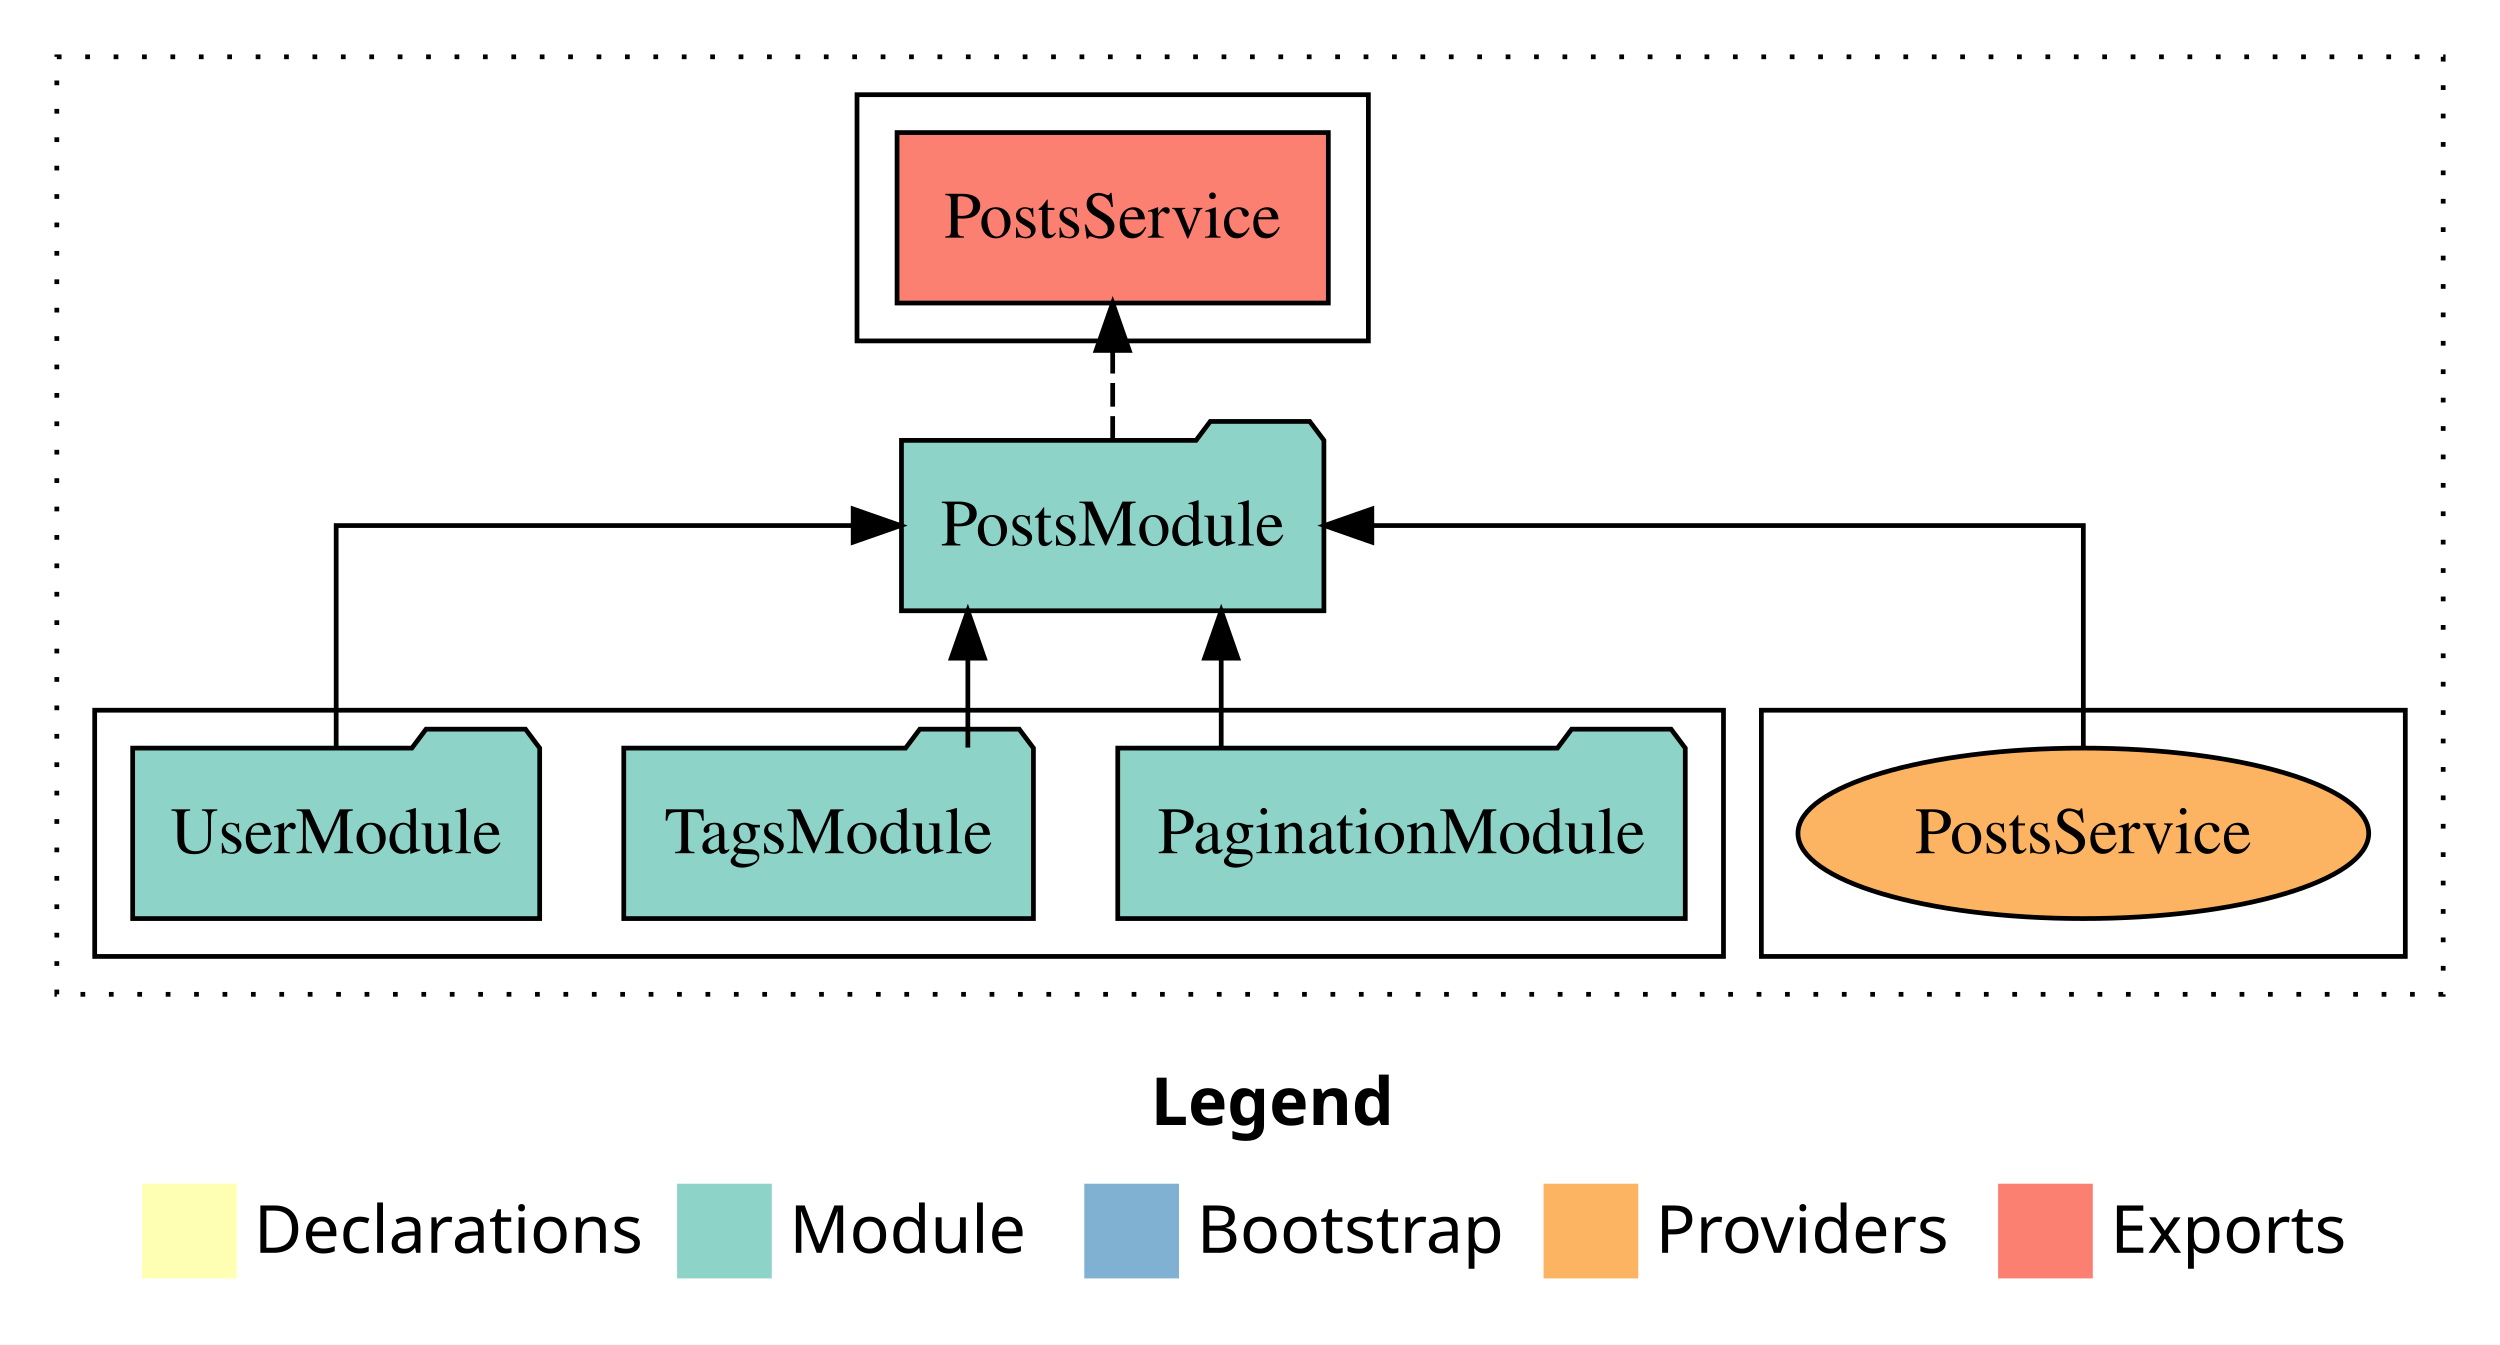
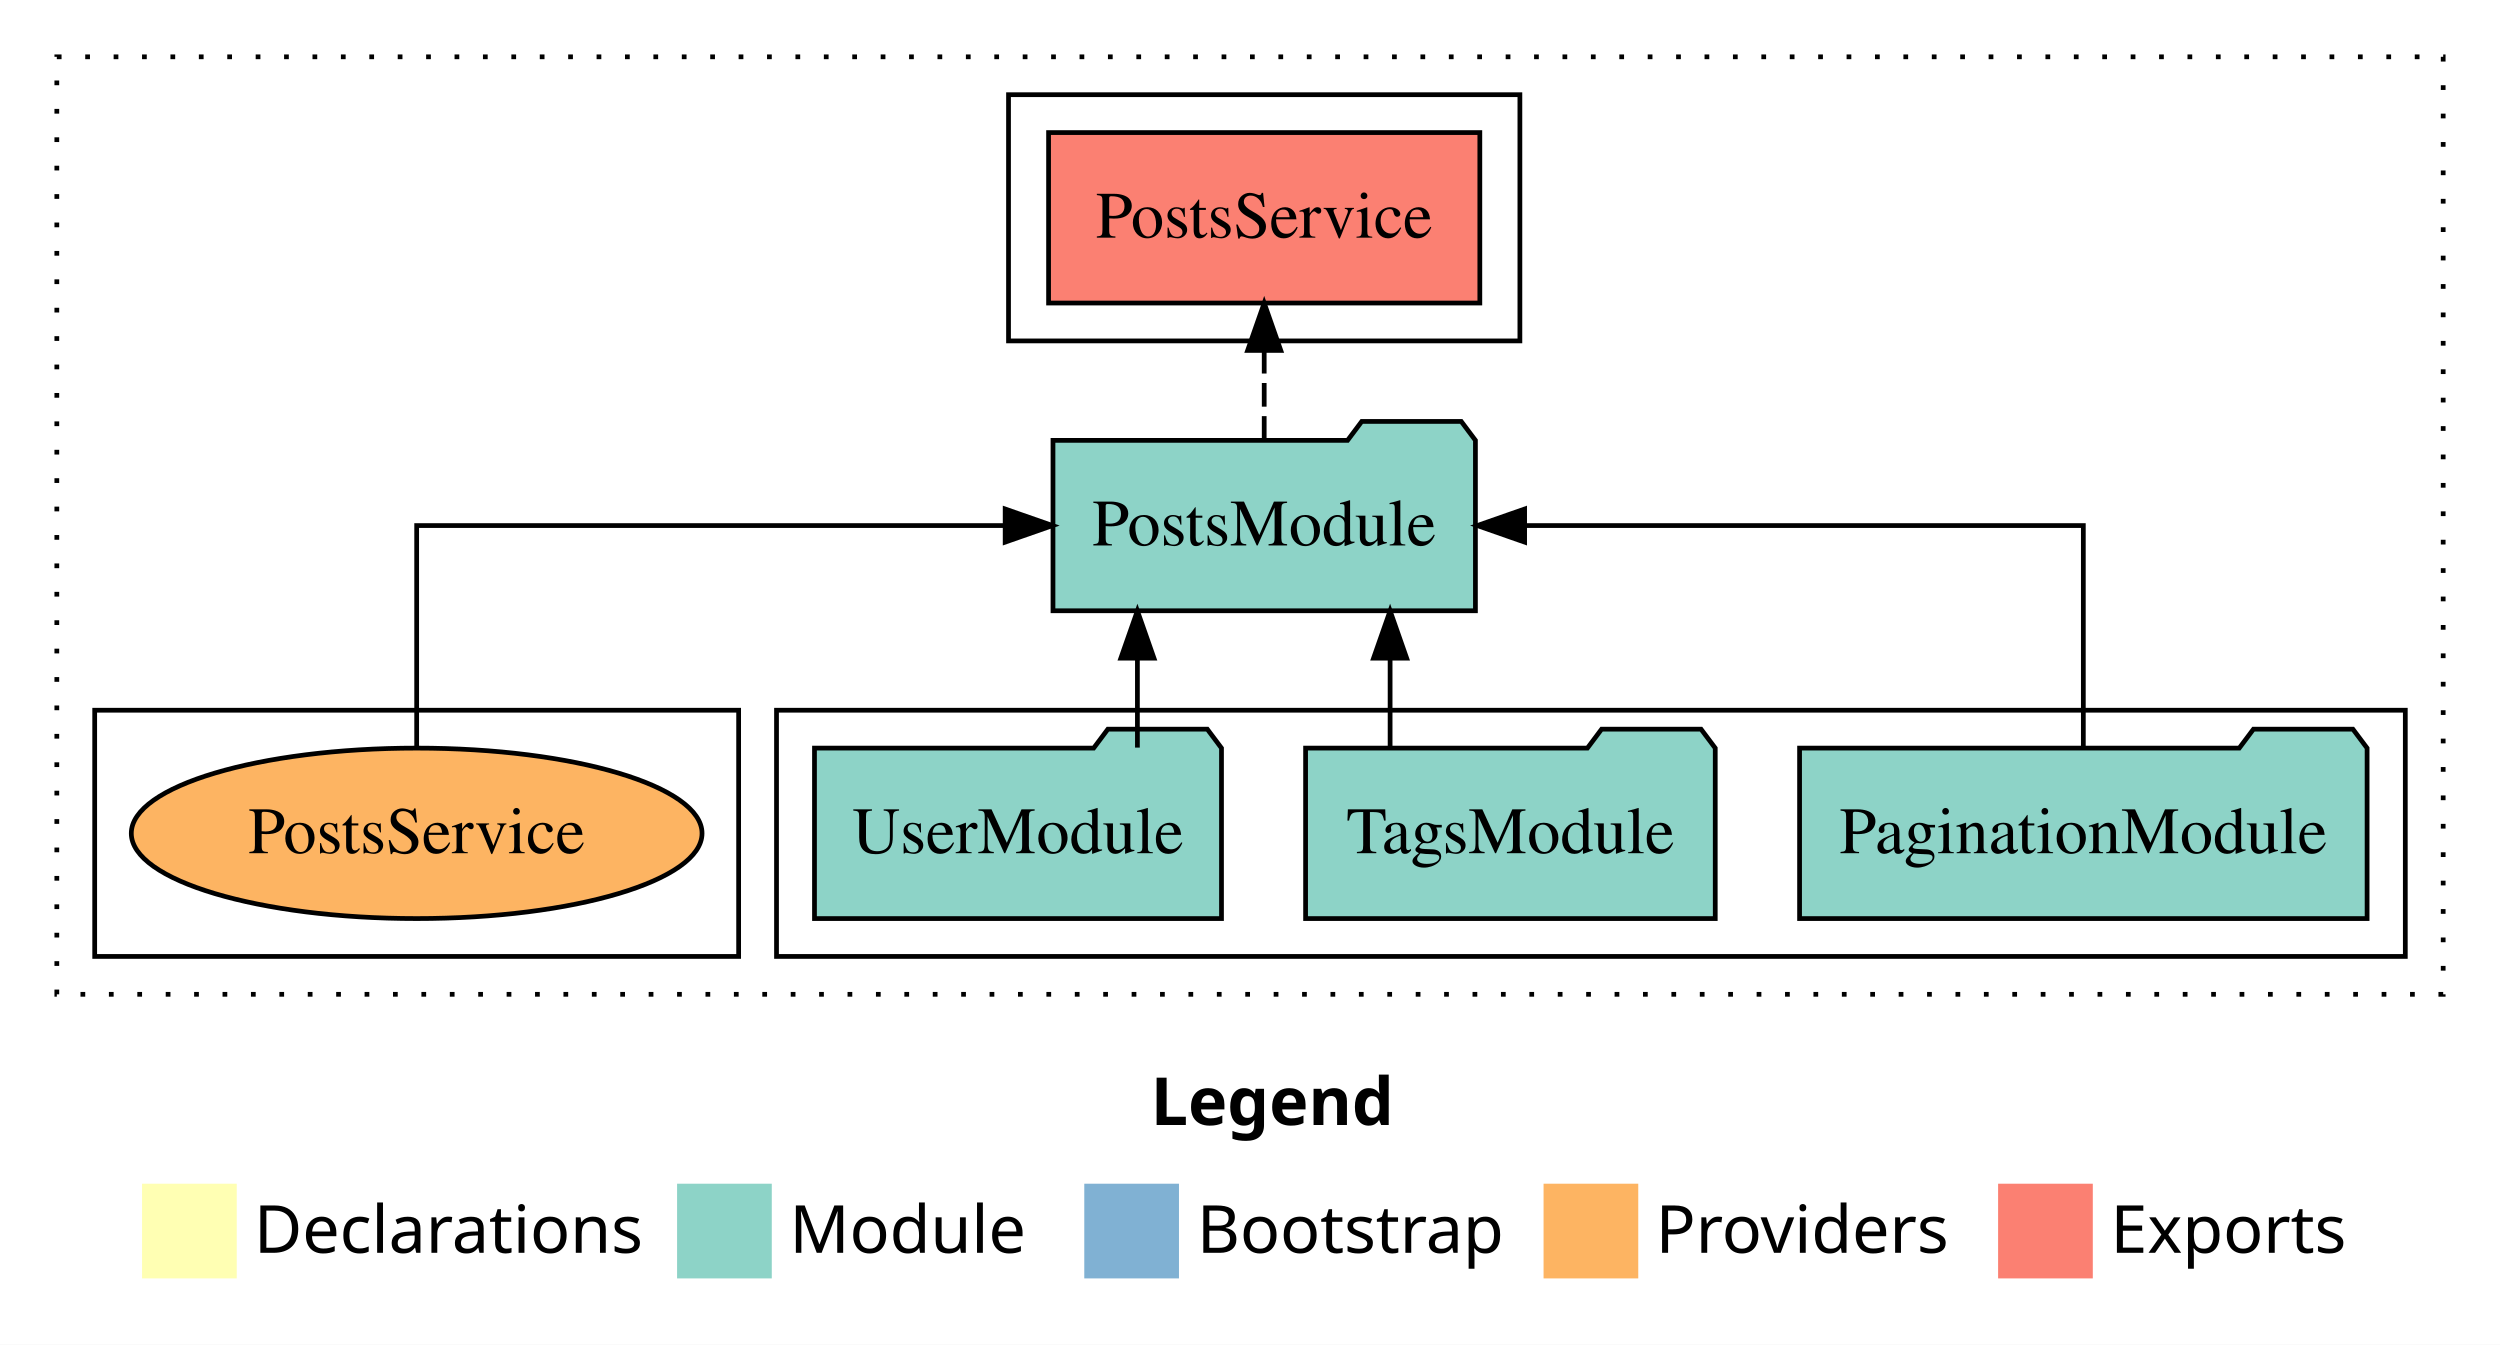
<svg xmlns="http://www.w3.org/2000/svg" width="528pt" height="284pt" viewBox="0.00 0.00 528.00 284.00">
  <g id="graph0" class="graph" transform="scale(1 1) rotate(0) translate(4 280)">
    <polygon fill="white" stroke="transparent" points="-4,4 -4,-280 524,-280 524,4 -4,4" />
    <text text-anchor="start" x="239.01" y="-42.4" font-family="Times-12" font-weight="bold" font-size="14.00">Legend</text>
    <polygon fill="#ffffb3" stroke="transparent" points="26,-10 26,-30 46,-30 46,-10 26,-10" />
    <text text-anchor="start" x="49.63" y="-15.4" font-family="Times-12" font-size="14.00">  Declarations</text>
    <polygon fill="#8dd3c7" stroke="transparent" points="139,-10 139,-30 159,-30 159,-10 139,-10" />
    <text text-anchor="start" x="162.73" y="-15.4" font-family="Times-12" font-size="14.00">  Module</text>
    <polygon fill="#80b1d3" stroke="transparent" points="225,-10 225,-30 245,-30 245,-10 225,-10" />
    <text text-anchor="start" x="248.78" y="-15.4" font-family="Times-12" font-size="14.00">  Bootstrap</text>
    <polygon fill="#fdb462" stroke="transparent" points="322,-10 322,-30 342,-30 342,-10 322,-10" />
    <text text-anchor="start" x="345.67" y="-15.4" font-family="Times-12" font-size="14.00">  Providers</text>
    <polygon fill="#fb8072" stroke="transparent" points="418,-10 418,-30 438,-30 438,-10 418,-10" />
    <text text-anchor="start" x="441.73" y="-15.4" font-family="Times-12" font-size="14.00">  Exports</text>
    <g id="clust1" class="cluster">
      <polygon fill="none" stroke="black" stroke-dasharray="1,5" points="8,-70 8,-268 512,-268 512,-70 8,-70" />
    </g>
-     <g id="clust6" class="cluster">
-       <polygon fill="none" stroke="black" points="368,-78 368,-130 504,-130 504,-78 368,-78" />
-     </g>
    <g id="clust3" class="cluster">
-       <polygon fill="none" stroke="black" points="16,-78 16,-130 360,-130 360,-78 16,-78" />
+       <polygon fill="none" stroke="black" points="160,-78 160,-130 504,-130 504,-78 160,-78" />
    </g>
    <g id="clust4" class="cluster">
-       <polygon fill="none" stroke="black" points="177,-208 177,-260 285,-260 285,-208 177,-208" />
+       <polygon fill="none" stroke="black" points="209,-208 209,-260 317,-260 317,-208 209,-208" />
+     </g>
+     <g id="clust6" class="cluster">
+       <polygon fill="none" stroke="black" points="16,-78 16,-130 152,-130 152,-78 16,-78" />
    </g>
    <g id="node1" class="node">
-       <polygon fill="#8dd3c7" stroke="black" points="351.93,-122 348.93,-126 327.93,-126 324.93,-122 232.07,-122 232.07,-86 351.93,-86 351.93,-122" />
-       <text text-anchor="middle" x="292" y="-99.8" font-family="Times,serif" font-size="14.00">PaginationModule</text>
+       <polygon fill="#8dd3c7" stroke="black" points="495.93,-122 492.93,-126 471.93,-126 468.93,-122 376.07,-122 376.07,-86 495.93,-86 495.93,-122" />
+       <text text-anchor="middle" x="436" y="-99.8" font-family="Times,serif" font-size="14.00">PaginationModule</text>
    </g>
    <g id="node4" class="node">
-       <polygon fill="#8dd3c7" stroke="black" points="275.61,-187 272.61,-191 251.61,-191 248.61,-187 186.39,-187 186.39,-151 275.61,-151 275.61,-187" />
-       <text text-anchor="middle" x="231" y="-164.8" font-family="Times,serif" font-size="14.00">PostsModule</text>
+       <polygon fill="#8dd3c7" stroke="black" points="307.61,-187 304.61,-191 283.61,-191 280.61,-187 218.39,-187 218.39,-151 307.61,-151 307.61,-187" />
+       <text text-anchor="middle" x="263" y="-164.8" font-family="Times,serif" font-size="14.00">PostsModule</text>
    </g>
    <g id="edge1" class="edge">
-       <path fill="none" stroke="black" d="M253.92,-122.11C253.92,-122.11 253.92,-140.99 253.92,-140.99" />
-       <polygon fill="black" stroke="black" points="250.42,-140.99 253.92,-150.99 257.42,-140.99 250.42,-140.99" />
+       <path fill="none" stroke="black" d="M436,-122.11C436,-141.34 436,-169 436,-169 436,-169 318,-169 318,-169" />
+       <polygon fill="black" stroke="black" points="318,-165.5 308,-169 318,-172.5 318,-165.5" />
    </g>
    <g id="node2" class="node">
-       <polygon fill="#8dd3c7" stroke="black" points="214.26,-122 211.26,-126 190.26,-126 187.26,-122 127.74,-122 127.74,-86 214.26,-86 214.26,-122" />
-       <text text-anchor="middle" x="171" y="-99.8" font-family="Times,serif" font-size="14.00">TagsModule</text>
+       <polygon fill="#8dd3c7" stroke="black" points="358.26,-122 355.26,-126 334.26,-126 331.26,-122 271.74,-122 271.74,-86 358.26,-86 358.26,-122" />
+       <text text-anchor="middle" x="315" y="-99.8" font-family="Times,serif" font-size="14.00">TagsModule</text>
    </g>
    <g id="edge2" class="edge">
-       <path fill="none" stroke="black" d="M200.41,-122.11C200.41,-122.11 200.41,-140.99 200.41,-140.99" />
-       <polygon fill="black" stroke="black" points="196.91,-140.99 200.41,-150.99 203.91,-140.99 196.91,-140.99" />
+       <path fill="none" stroke="black" d="M289.59,-122.11C289.59,-122.11 289.59,-140.99 289.59,-140.99" />
+       <polygon fill="black" stroke="black" points="286.09,-140.99 289.59,-150.99 293.09,-140.99 286.09,-140.99" />
    </g>
    <g id="node3" class="node">
-       <polygon fill="#8dd3c7" stroke="black" points="109.98,-122 106.98,-126 85.98,-126 82.98,-122 24.02,-122 24.02,-86 109.98,-86 109.98,-122" />
-       <text text-anchor="middle" x="67" y="-99.8" font-family="Times,serif" font-size="14.00">UserModule</text>
+       <polygon fill="#8dd3c7" stroke="black" points="253.98,-122 250.98,-126 229.98,-126 226.98,-122 168.02,-122 168.02,-86 253.98,-86 253.98,-122" />
+       <text text-anchor="middle" x="211" y="-99.8" font-family="Times,serif" font-size="14.00">UserModule</text>
    </g>
    <g id="edge3" class="edge">
-       <path fill="none" stroke="black" d="M67,-122.11C67,-141.34 67,-169 67,-169 67,-169 176.19,-169 176.19,-169" />
-       <polygon fill="black" stroke="black" points="176.19,-172.5 186.19,-169 176.19,-165.5 176.19,-172.5" />
+       <path fill="none" stroke="black" d="M236.22,-122.11C236.22,-122.11 236.22,-140.99 236.22,-140.99" />
+       <polygon fill="black" stroke="black" points="232.72,-140.99 236.22,-150.99 239.72,-140.99 232.72,-140.99" />
    </g>
    <g id="node5" class="node">
-       <polygon fill="#fb8072" stroke="black" points="276.54,-252 185.46,-252 185.46,-216 276.54,-216 276.54,-252" />
-       <text text-anchor="middle" x="231" y="-229.8" font-family="Times,serif" font-size="14.00">PostsService </text>
+       <polygon fill="#fb8072" stroke="black" points="308.54,-252 217.46,-252 217.46,-216 308.54,-216 308.54,-252" />
+       <text text-anchor="middle" x="263" y="-229.8" font-family="Times,serif" font-size="14.00">PostsService </text>
    </g>
    <g id="edge4" class="edge">
-       <path fill="none" stroke="black" stroke-dasharray="5,2" d="M231,-187.11C231,-187.11 231,-205.99 231,-205.99" />
-       <polygon fill="black" stroke="black" points="227.5,-205.99 231,-215.99 234.5,-205.99 227.5,-205.99" />
+       <path fill="none" stroke="black" stroke-dasharray="5,2" d="M263,-187.11C263,-187.11 263,-205.99 263,-205.99" />
+       <polygon fill="black" stroke="black" points="259.5,-205.99 263,-215.99 266.5,-205.99 259.5,-205.99" />
    </g>
    <g id="node6" class="node">
-       <ellipse fill="#fdb462" stroke="black" cx="436" cy="-104" rx="60.27" ry="18" />
-       <text text-anchor="middle" x="436" y="-99.8" font-family="Times,serif" font-size="14.00">PostsService</text>
+       <ellipse fill="#fdb462" stroke="black" cx="84" cy="-104" rx="60.27" ry="18" />
+       <text text-anchor="middle" x="84" y="-99.8" font-family="Times,serif" font-size="14.00">PostsService</text>
    </g>
    <g id="edge5" class="edge">
-       <path fill="none" stroke="black" d="M436,-122.11C436,-141.34 436,-169 436,-169 436,-169 285.73,-169 285.73,-169" />
-       <polygon fill="black" stroke="black" points="285.73,-165.5 275.73,-169 285.73,-172.5 285.73,-165.5" />
+       <path fill="none" stroke="black" d="M84,-122.11C84,-141.34 84,-169 84,-169 84,-169 208.29,-169 208.29,-169" />
+       <polygon fill="black" stroke="black" points="208.29,-172.5 218.29,-169 208.29,-165.5 208.29,-172.5" />
    </g>
  </g>
</svg>
